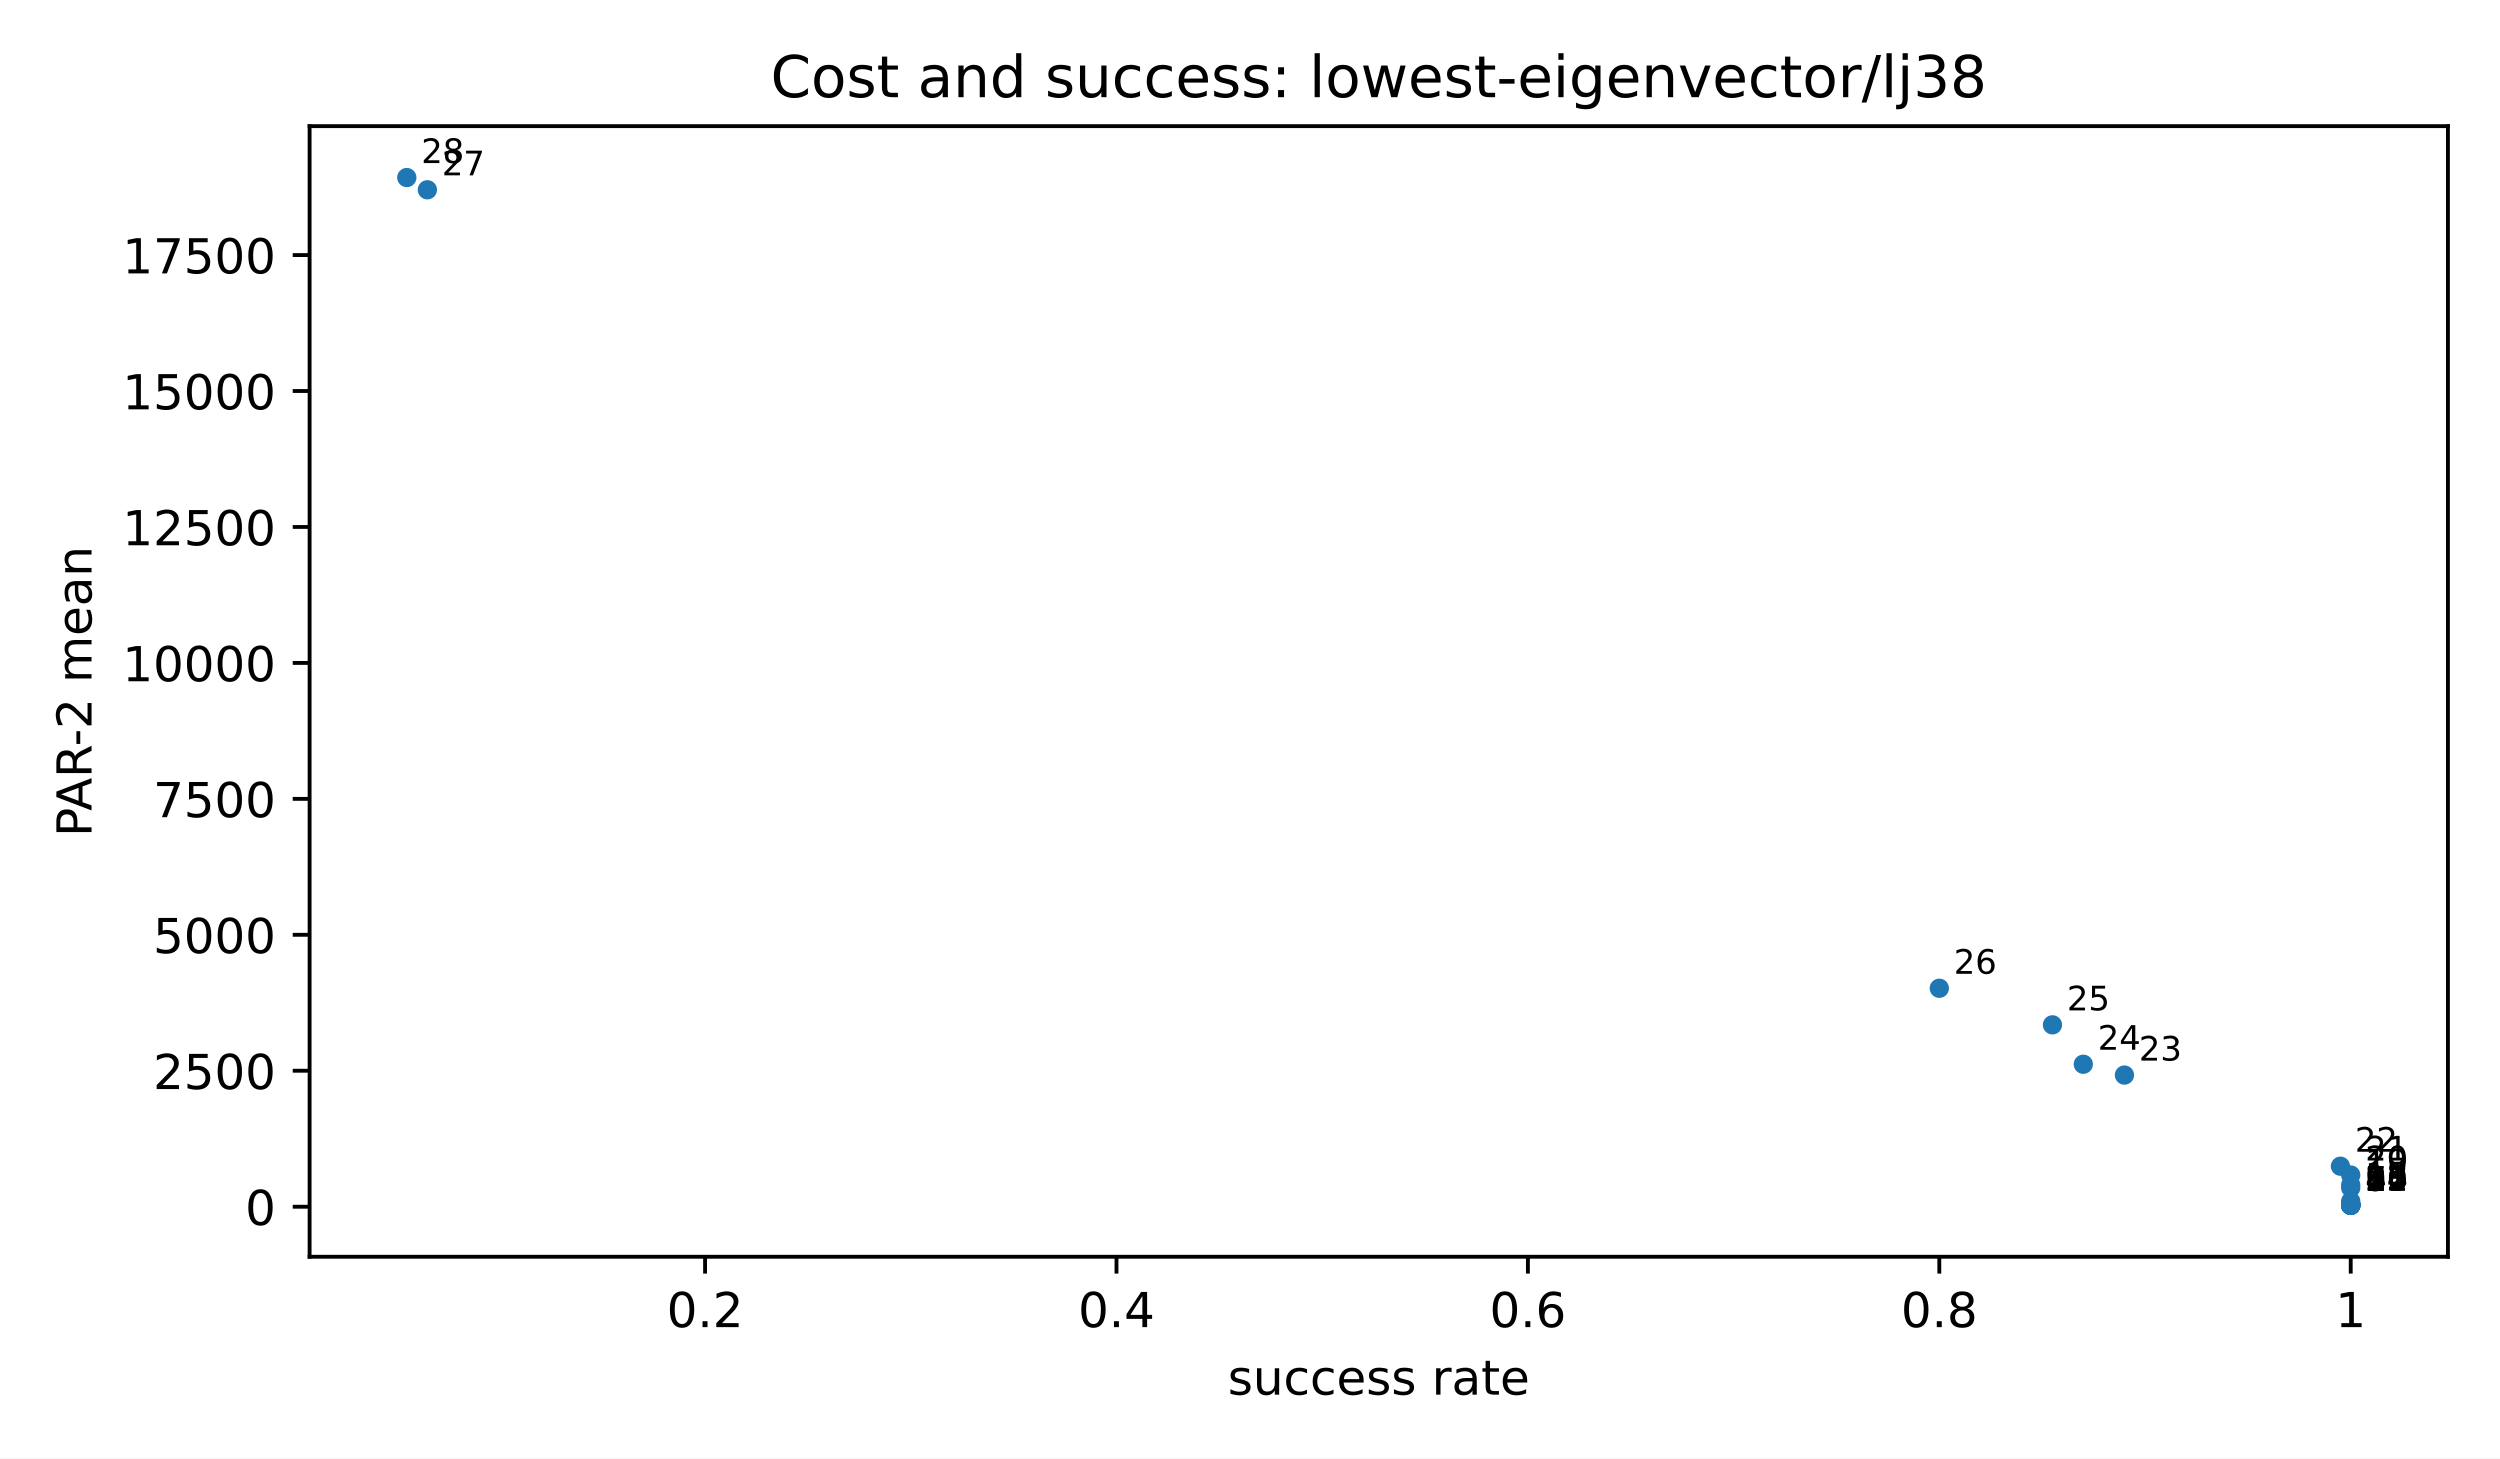
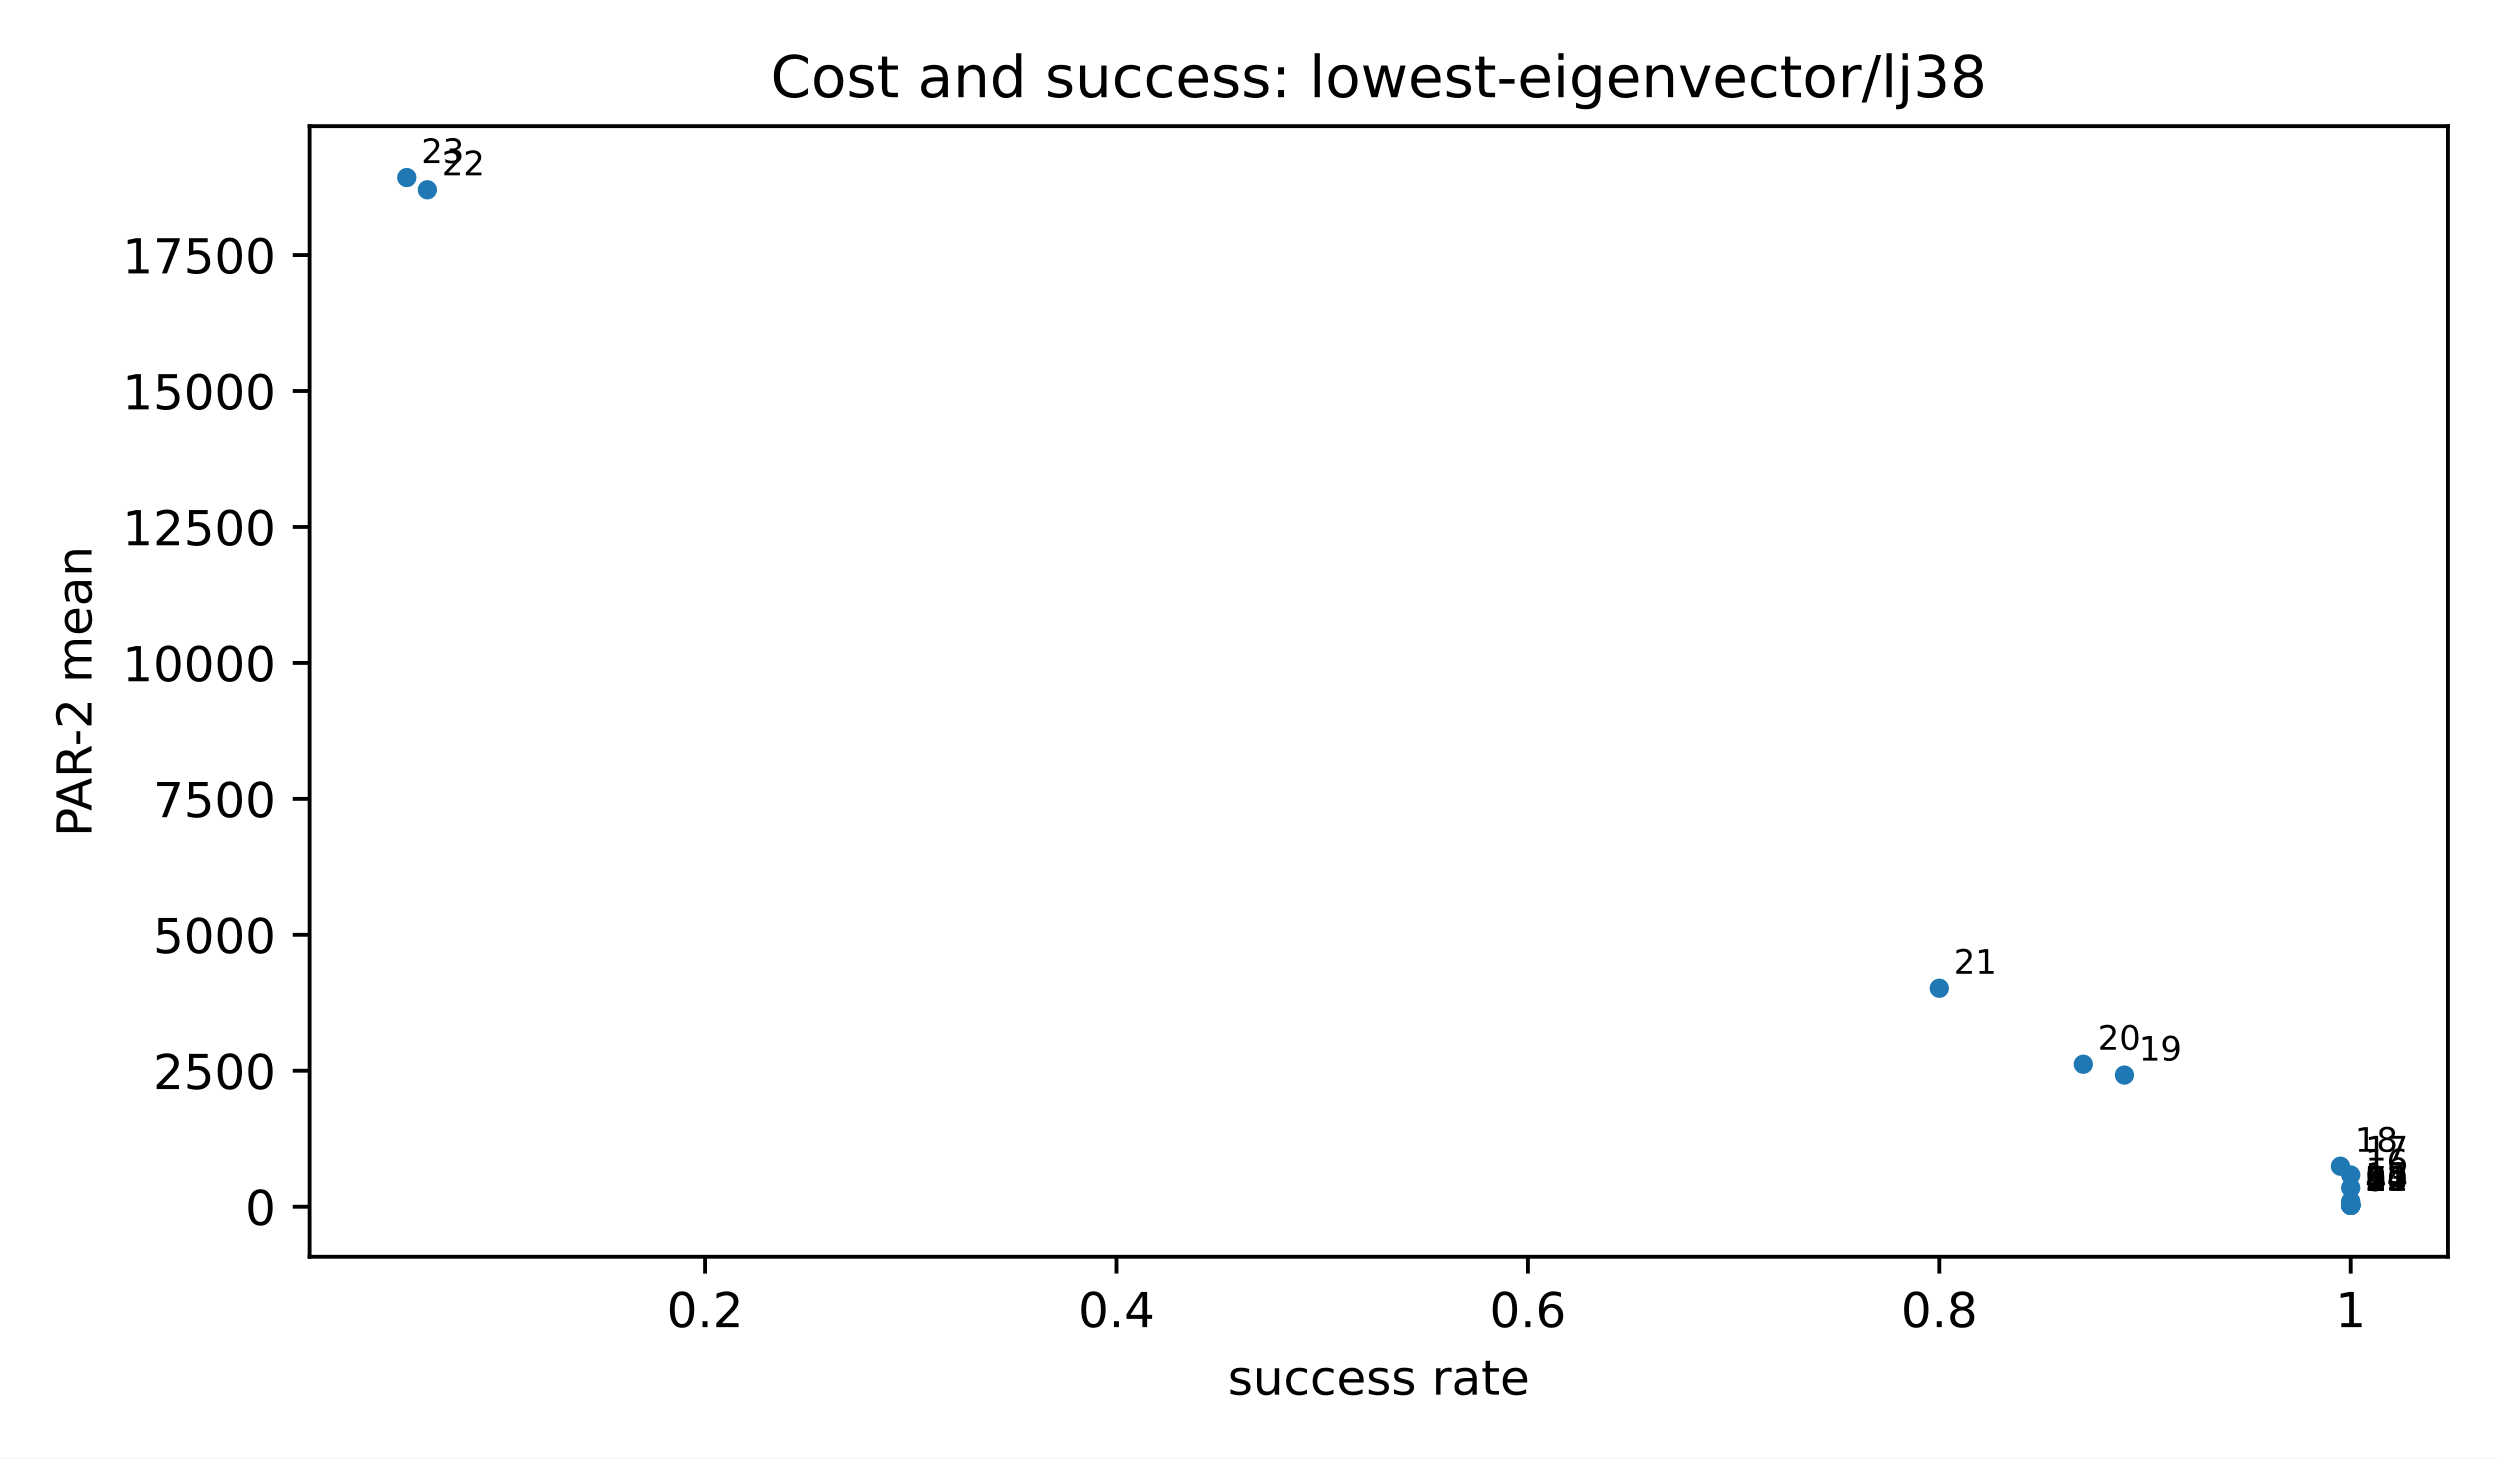
<svg xmlns="http://www.w3.org/2000/svg" xmlns:xlink="http://www.w3.org/1999/xlink" width="518.4pt" height="302.4pt" viewBox="0 0 518.4 302.4" version="1.1">
  <defs>
    <style type="text/css">*{stroke-linejoin: round; stroke-linecap: butt}</style>
  </defs>
  <g id="figure_1">
    <g id="patch_1">
      <path d="M 0 302.4  L 518.4 302.4  L 518.4 0  L 0 0  z " style="fill: #ffffff" />
    </g>
    <g id="axes_1">
      <g id="patch_2">
        <path d="M 64.2 260.6  L 507.6 260.6  L 507.6 26.16  L 64.2 26.16  z " style="fill: #ffffff" />
      </g>
      <g id="PathCollection_1">
        <defs>
          <path id="m2d8934182f" d="M 0 2  C 0.53 2 1.039 1.789 1.414 1.414  C 1.789 1.039 2 0.53 2 0  C 2 -0.53 1.789 -1.039 1.414 -1.414  C 1.039 -1.789 0.53 -2 0 -2  C -0.53 -2 -1.039 -1.789 -1.414 -1.414  C -1.789 -1.039 -2 -0.53 -2 0  C -2 0.53 -1.789 1.039 -1.414 1.414  C -1.039 1.789 -0.53 2 0 2  z " />
        </defs>
        <g clip-path="url(#p3300185fd4)">
          <use xlink:href="#m2d8934182f" x="487.445" y="249.944" style="fill: #1f77b4" />
          <use xlink:href="#m2d8934182f" x="487.445" y="249.928" style="fill: #1f77b4" />
          <use xlink:href="#m2d8934182f" x="487.445" y="249.925" style="fill: #1f77b4" />
          <use xlink:href="#m2d8934182f" x="487.445" y="249.925" style="fill: #1f77b4" />
          <use xlink:href="#m2d8934182f" x="487.445" y="249.925" style="fill: #1f77b4" />
          <use xlink:href="#m2d8934182f" x="487.445" y="249.925" style="fill: #1f77b4" />
          <use xlink:href="#m2d8934182f" x="487.445" y="249.903" style="fill: #1f77b4" />
          <use xlink:href="#m2d8934182f" x="487.445" y="249.903" style="fill: #1f77b4" />
          <use xlink:href="#m2d8934182f" x="487.445" y="249.88" style="fill: #1f77b4" />
          <use xlink:href="#m2d8934182f" x="487.445" y="249.88" style="fill: #1f77b4" />
          <use xlink:href="#m2d8934182f" x="487.445" y="249.88" style="fill: #1f77b4" />
          <use xlink:href="#m2d8934182f" x="487.445" y="249.88" style="fill: #1f77b4" />
          <use xlink:href="#m2d8934182f" x="487.445" y="249.869" style="fill: #1f77b4" />
-           <use xlink:href="#m2d8934182f" x="487.445" y="249.831" style="fill: #1f77b4" />
-           <use xlink:href="#m2d8934182f" x="487.445" y="249.81" style="fill: #1f77b4" />
-           <use xlink:href="#m2d8934182f" x="487.445" y="249.709" style="fill: #1f77b4" />
          <use xlink:href="#m2d8934182f" x="487.445" y="249.688" style="fill: #1f77b4" />
          <use xlink:href="#m2d8934182f" x="487.445" y="249.095" style="fill: #1f77b4" />
          <use xlink:href="#m2d8934182f" x="487.445" y="246.311" style="fill: #1f77b4" />
-           <use xlink:href="#m2d8934182f" x="487.445" y="245.691" style="fill: #1f77b4" />
          <use xlink:href="#m2d8934182f" x="487.445" y="243.648" style="fill: #1f77b4" />
          <use xlink:href="#m2d8934182f" x="485.313" y="241.826" style="fill: #1f77b4" />
          <use xlink:href="#m2d8934182f" x="440.525" y="222.928" style="fill: #1f77b4" />
          <use xlink:href="#m2d8934182f" x="431.994" y="220.681" style="fill: #1f77b4" />
-           <use xlink:href="#m2d8934182f" x="425.596" y="212.513" style="fill: #1f77b4" />
          <use xlink:href="#m2d8934182f" x="402.135" y="204.925" style="fill: #1f77b4" />
          <use xlink:href="#m2d8934182f" x="88.62" y="39.353" style="fill: #1f77b4" />
          <use xlink:href="#m2d8934182f" x="84.355" y="36.816" style="fill: #1f77b4" />
        </g>
      </g>
      <g id="matplotlib.axis_1">
        <g id="xtick_1">
          <g id="line2d_1">
            <defs>
              <path id="m8ea4d47d77" d="M 0 0  L 0 3.5  " style="stroke: #000000; stroke-width: 0.8" />
            </defs>
            <g>
              <use xlink:href="#m8ea4d47d77" x="146.204" y="260.6" style="stroke: #000000; stroke-width: 0.8" />
            </g>
          </g>
          <g id="text_1">
            <text style="font-size: 10px; font-family: 'DejaVu Sans', 'Bitstream Vera Sans', 'Computer Modern Sans Serif', 'Lucida Grande', 'Verdana', 'Geneva', 'Lucid', 'Arial', 'Helvetica', 'Avant Garde', sans-serif; text-anchor: middle" x="146.204" y="275.198" transform="rotate(-0 146.2045 275.1977)">0.2</text>
          </g>
        </g>
        <g id="xtick_2">
          <g id="line2d_2">
            <g>
              <use xlink:href="#m8ea4d47d77" x="231.515" y="260.6" style="stroke: #000000; stroke-width: 0.8" />
            </g>
          </g>
          <g id="text_2">
            <text style="font-size: 10px; font-family: 'DejaVu Sans', 'Bitstream Vera Sans', 'Computer Modern Sans Serif', 'Lucida Grande', 'Verdana', 'Geneva', 'Lucid', 'Arial', 'Helvetica', 'Avant Garde', sans-serif; text-anchor: middle" x="231.515" y="275.198" transform="rotate(-0 231.5147 275.1977)">0.4</text>
          </g>
        </g>
        <g id="xtick_3">
          <g id="line2d_3">
            <g>
              <use xlink:href="#m8ea4d47d77" x="316.825" y="260.6" style="stroke: #000000; stroke-width: 0.8" />
            </g>
          </g>
          <g id="text_3">
            <text style="font-size: 10px; font-family: 'DejaVu Sans', 'Bitstream Vera Sans', 'Computer Modern Sans Serif', 'Lucida Grande', 'Verdana', 'Geneva', 'Lucid', 'Arial', 'Helvetica', 'Avant Garde', sans-serif; text-anchor: middle" x="316.825" y="275.198" transform="rotate(-0 316.825 275.1977)">0.6</text>
          </g>
        </g>
        <g id="xtick_4">
          <g id="line2d_4">
            <g>
              <use xlink:href="#m8ea4d47d77" x="402.135" y="260.6" style="stroke: #000000; stroke-width: 0.8" />
            </g>
          </g>
          <g id="text_4">
            <text style="font-size: 10px; font-family: 'DejaVu Sans', 'Bitstream Vera Sans', 'Computer Modern Sans Serif', 'Lucida Grande', 'Verdana', 'Geneva', 'Lucid', 'Arial', 'Helvetica', 'Avant Garde', sans-serif; text-anchor: middle" x="402.135" y="275.198" transform="rotate(-0 402.1352 275.1977)">0.8</text>
          </g>
        </g>
        <g id="xtick_5">
          <g id="line2d_5">
            <g>
              <use xlink:href="#m8ea4d47d77" x="487.445" y="260.6" style="stroke: #000000; stroke-width: 0.8" />
            </g>
          </g>
          <g id="text_5">
            <text style="font-size: 10px; font-family: 'DejaVu Sans', 'Bitstream Vera Sans', 'Computer Modern Sans Serif', 'Lucida Grande', 'Verdana', 'Geneva', 'Lucid', 'Arial', 'Helvetica', 'Avant Garde', sans-serif; text-anchor: middle" x="487.445" y="275.198" transform="rotate(-0 487.4455 275.1977)">1</text>
          </g>
        </g>
        <g id="text_6">
          <text style="font-size: 10px; font-family: 'DejaVu Sans', 'Bitstream Vera Sans', 'Computer Modern Sans Serif', 'Lucida Grande', 'Verdana', 'Geneva', 'Lucid', 'Arial', 'Helvetica', 'Avant Garde', sans-serif; text-anchor: middle" x="285.9" y="289.198" transform="rotate(-0 285.9 289.1977)">success rate</text>
        </g>
      </g>
      <g id="matplotlib.axis_2">
        <g id="ytick_1">
          <g id="line2d_6">
            <defs>
              <path id="md659df78fa" d="M 0 0  L -3.5 0  " style="stroke: #000000; stroke-width: 0.8" />
            </defs>
            <g>
              <use xlink:href="#md659df78fa" x="64.2" y="250.223" style="stroke: #000000; stroke-width: 0.8" />
            </g>
          </g>
          <g id="text_7">
            <text style="font-size: 10px; font-family: 'DejaVu Sans', 'Bitstream Vera Sans', 'Computer Modern Sans Serif', 'Lucida Grande', 'Verdana', 'Geneva', 'Lucid', 'Arial', 'Helvetica', 'Avant Garde', sans-serif; text-anchor: end" x="57.2" y="254.021" transform="rotate(-0 57.2 254.0215)">0</text>
          </g>
        </g>
        <g id="ytick_2">
          <g id="line2d_7">
            <g>
              <use xlink:href="#md659df78fa" x="64.2" y="222.032" style="stroke: #000000; stroke-width: 0.8" />
            </g>
          </g>
          <g id="text_8">
            <text style="font-size: 10px; font-family: 'DejaVu Sans', 'Bitstream Vera Sans', 'Computer Modern Sans Serif', 'Lucida Grande', 'Verdana', 'Geneva', 'Lucid', 'Arial', 'Helvetica', 'Avant Garde', sans-serif; text-anchor: end" x="57.2" y="225.831" transform="rotate(-0 57.2 225.8313)">2500</text>
          </g>
        </g>
        <g id="ytick_3">
          <g id="line2d_8">
            <g>
              <use xlink:href="#md659df78fa" x="64.2" y="193.842" style="stroke: #000000; stroke-width: 0.8" />
            </g>
          </g>
          <g id="text_9">
            <text style="font-size: 10px; font-family: 'DejaVu Sans', 'Bitstream Vera Sans', 'Computer Modern Sans Serif', 'Lucida Grande', 'Verdana', 'Geneva', 'Lucid', 'Arial', 'Helvetica', 'Avant Garde', sans-serif; text-anchor: end" x="57.2" y="197.641" transform="rotate(-0 57.2 197.6411)">5000</text>
          </g>
        </g>
        <g id="ytick_4">
          <g id="line2d_9">
            <g>
              <use xlink:href="#md659df78fa" x="64.2" y="165.652" style="stroke: #000000; stroke-width: 0.8" />
            </g>
          </g>
          <g id="text_10">
            <text style="font-size: 10px; font-family: 'DejaVu Sans', 'Bitstream Vera Sans', 'Computer Modern Sans Serif', 'Lucida Grande', 'Verdana', 'Geneva', 'Lucid', 'Arial', 'Helvetica', 'Avant Garde', sans-serif; text-anchor: end" x="57.2" y="169.451" transform="rotate(-0 57.2 169.4509)">7500</text>
          </g>
        </g>
        <g id="ytick_5">
          <g id="line2d_10">
            <g>
              <use xlink:href="#md659df78fa" x="64.2" y="137.462" style="stroke: #000000; stroke-width: 0.8" />
            </g>
          </g>
          <g id="text_11">
            <text style="font-size: 10px; font-family: 'DejaVu Sans', 'Bitstream Vera Sans', 'Computer Modern Sans Serif', 'Lucida Grande', 'Verdana', 'Geneva', 'Lucid', 'Arial', 'Helvetica', 'Avant Garde', sans-serif; text-anchor: end" x="57.2" y="141.261" transform="rotate(-0 57.2 141.2607)">10000</text>
          </g>
        </g>
        <g id="ytick_6">
          <g id="line2d_11">
            <g>
              <use xlink:href="#md659df78fa" x="64.2" y="109.272" style="stroke: #000000; stroke-width: 0.8" />
            </g>
          </g>
          <g id="text_12">
            <text style="font-size: 10px; font-family: 'DejaVu Sans', 'Bitstream Vera Sans', 'Computer Modern Sans Serif', 'Lucida Grande', 'Verdana', 'Geneva', 'Lucid', 'Arial', 'Helvetica', 'Avant Garde', sans-serif; text-anchor: end" x="57.2" y="113.07" transform="rotate(-0 57.2 113.0705)">12500</text>
          </g>
        </g>
        <g id="ytick_7">
          <g id="line2d_12">
            <g>
              <use xlink:href="#md659df78fa" x="64.2" y="81.081" style="stroke: #000000; stroke-width: 0.8" />
            </g>
          </g>
          <g id="text_13">
            <text style="font-size: 10px; font-family: 'DejaVu Sans', 'Bitstream Vera Sans', 'Computer Modern Sans Serif', 'Lucida Grande', 'Verdana', 'Geneva', 'Lucid', 'Arial', 'Helvetica', 'Avant Garde', sans-serif; text-anchor: end" x="57.2" y="84.88" transform="rotate(-0 57.2 84.88029)">15000</text>
          </g>
        </g>
        <g id="ytick_8">
          <g id="line2d_13">
            <g>
              <use xlink:href="#md659df78fa" x="64.2" y="52.891" style="stroke: #000000; stroke-width: 0.8" />
            </g>
          </g>
          <g id="text_14">
            <text style="font-size: 10px; font-family: 'DejaVu Sans', 'Bitstream Vera Sans', 'Computer Modern Sans Serif', 'Lucida Grande', 'Verdana', 'Geneva', 'Lucid', 'Arial', 'Helvetica', 'Avant Garde', sans-serif; text-anchor: end" x="57.2" y="56.69" transform="rotate(-0 57.2 56.69009)">17500</text>
          </g>
        </g>
        <g id="text_15">
          <text style="font-size: 10px; font-family: 'DejaVu Sans', 'Bitstream Vera Sans', 'Computer Modern Sans Serif', 'Lucida Grande', 'Verdana', 'Geneva', 'Lucid', 'Arial', 'Helvetica', 'Avant Garde', sans-serif; text-anchor: middle" x="18.985" y="143.38" transform="rotate(-90 18.98516 143.38)">PAR-2 mean</text>
        </g>
      </g>
      <g id="patch_3">
        <path d="M 64.2 260.6  L 64.2 26.16  " style="fill: none; stroke: #000000; stroke-width: 0.8; stroke-linejoin: miter; stroke-linecap: square" />
      </g>
      <g id="patch_4">
        <path d="M 507.6 260.6  L 507.6 26.16  " style="fill: none; stroke: #000000; stroke-width: 0.8; stroke-linejoin: miter; stroke-linecap: square" />
      </g>
      <g id="patch_5">
        <path d="M 64.2 260.6  L 507.6 260.6  " style="fill: none; stroke: #000000; stroke-width: 0.8; stroke-linejoin: miter; stroke-linecap: square" />
      </g>
      <g id="patch_6">
        <path d="M 64.2 26.16  L 507.6 26.16  " style="fill: none; stroke: #000000; stroke-width: 0.8; stroke-linejoin: miter; stroke-linecap: square" />
      </g>
      <g id="text_16">
        <text style="font-size: 7px; font-family: 'DejaVu Sans', 'Bitstream Vera Sans', 'Computer Modern Sans Serif', 'Lucida Grande', 'Verdana', 'Geneva', 'Lucid', 'Arial', 'Helvetica', 'Avant Garde', sans-serif; text-anchor: start" x="490.445" y="246.944" transform="rotate(-0 490.4455 246.9436)">1</text>
      </g>
      <g id="text_17">
        <text style="font-size: 7px; font-family: 'DejaVu Sans', 'Bitstream Vera Sans', 'Computer Modern Sans Serif', 'Lucida Grande', 'Verdana', 'Geneva', 'Lucid', 'Arial', 'Helvetica', 'Avant Garde', sans-serif; text-anchor: start" x="490.445" y="246.928" transform="rotate(-0 490.4455 246.9281)">2</text>
      </g>
      <g id="text_18">
        <text style="font-size: 7px; font-family: 'DejaVu Sans', 'Bitstream Vera Sans', 'Computer Modern Sans Serif', 'Lucida Grande', 'Verdana', 'Geneva', 'Lucid', 'Arial', 'Helvetica', 'Avant Garde', sans-serif; text-anchor: start" x="490.445" y="246.925" transform="rotate(-0 490.4455 246.9251)">3</text>
      </g>
      <g id="text_19">
        <text style="font-size: 7px; font-family: 'DejaVu Sans', 'Bitstream Vera Sans', 'Computer Modern Sans Serif', 'Lucida Grande', 'Verdana', 'Geneva', 'Lucid', 'Arial', 'Helvetica', 'Avant Garde', sans-serif; text-anchor: start" x="490.445" y="246.925" transform="rotate(-0 490.4455 246.9251)">4</text>
      </g>
      <g id="text_20">
        <text style="font-size: 7px; font-family: 'DejaVu Sans', 'Bitstream Vera Sans', 'Computer Modern Sans Serif', 'Lucida Grande', 'Verdana', 'Geneva', 'Lucid', 'Arial', 'Helvetica', 'Avant Garde', sans-serif; text-anchor: start" x="490.445" y="246.925" transform="rotate(-0 490.4455 246.9251)">5</text>
      </g>
      <g id="text_21">
        <text style="font-size: 7px; font-family: 'DejaVu Sans', 'Bitstream Vera Sans', 'Computer Modern Sans Serif', 'Lucida Grande', 'Verdana', 'Geneva', 'Lucid', 'Arial', 'Helvetica', 'Avant Garde', sans-serif; text-anchor: start" x="490.445" y="246.925" transform="rotate(-0 490.4455 246.9251)">6</text>
      </g>
      <g id="text_22">
        <text style="font-size: 7px; font-family: 'DejaVu Sans', 'Bitstream Vera Sans', 'Computer Modern Sans Serif', 'Lucida Grande', 'Verdana', 'Geneva', 'Lucid', 'Arial', 'Helvetica', 'Avant Garde', sans-serif; text-anchor: start" x="490.445" y="246.903" transform="rotate(-0 490.4455 246.9032)">7</text>
      </g>
      <g id="text_23">
        <text style="font-size: 7px; font-family: 'DejaVu Sans', 'Bitstream Vera Sans', 'Computer Modern Sans Serif', 'Lucida Grande', 'Verdana', 'Geneva', 'Lucid', 'Arial', 'Helvetica', 'Avant Garde', sans-serif; text-anchor: start" x="490.445" y="246.903" transform="rotate(-0 490.4455 246.9032)">8</text>
      </g>
      <g id="text_24">
        <text style="font-size: 7px; font-family: 'DejaVu Sans', 'Bitstream Vera Sans', 'Computer Modern Sans Serif', 'Lucida Grande', 'Verdana', 'Geneva', 'Lucid', 'Arial', 'Helvetica', 'Avant Garde', sans-serif; text-anchor: start" x="490.445" y="246.88" transform="rotate(-0 490.4455 246.8804)">9</text>
      </g>
      <g id="text_25">
        <text style="font-size: 7px; font-family: 'DejaVu Sans', 'Bitstream Vera Sans', 'Computer Modern Sans Serif', 'Lucida Grande', 'Verdana', 'Geneva', 'Lucid', 'Arial', 'Helvetica', 'Avant Garde', sans-serif; text-anchor: start" x="490.445" y="246.88" transform="rotate(-0 490.4455 246.8804)">10</text>
      </g>
      <g id="text_26">
        <text style="font-size: 7px; font-family: 'DejaVu Sans', 'Bitstream Vera Sans', 'Computer Modern Sans Serif', 'Lucida Grande', 'Verdana', 'Geneva', 'Lucid', 'Arial', 'Helvetica', 'Avant Garde', sans-serif; text-anchor: start" x="490.445" y="246.88" transform="rotate(-0 490.4455 246.8804)">11</text>
      </g>
      <g id="text_27">
        <text style="font-size: 7px; font-family: 'DejaVu Sans', 'Bitstream Vera Sans', 'Computer Modern Sans Serif', 'Lucida Grande', 'Verdana', 'Geneva', 'Lucid', 'Arial', 'Helvetica', 'Avant Garde', sans-serif; text-anchor: start" x="490.445" y="246.88" transform="rotate(-0 490.4455 246.8804)">12</text>
      </g>
      <g id="text_28">
        <text style="font-size: 7px; font-family: 'DejaVu Sans', 'Bitstream Vera Sans', 'Computer Modern Sans Serif', 'Lucida Grande', 'Verdana', 'Geneva', 'Lucid', 'Arial', 'Helvetica', 'Avant Garde', sans-serif; text-anchor: start" x="490.445" y="246.869" transform="rotate(-0 490.4455 246.8686)">13</text>
      </g>
      <g id="text_29">
-         <text style="font-size: 7px; font-family: 'DejaVu Sans', 'Bitstream Vera Sans', 'Computer Modern Sans Serif', 'Lucida Grande', 'Verdana', 'Geneva', 'Lucid', 'Arial', 'Helvetica', 'Avant Garde', sans-serif; text-anchor: start" x="490.445" y="246.831" transform="rotate(-0 490.4455 246.831)">14</text>
+         <text style="font-size: 7px; font-family: 'DejaVu Sans', 'Bitstream Vera Sans', 'Computer Modern Sans Serif', 'Lucida Grande', 'Verdana', 'Geneva', 'Lucid', 'Arial', 'Helvetica', 'Avant Garde', sans-serif; text-anchor: start" x="490.445" y="246.688" transform="rotate(-0 490.4455 246.688)">14</text>
      </g>
      <g id="text_30">
-         <text style="font-size: 7px; font-family: 'DejaVu Sans', 'Bitstream Vera Sans', 'Computer Modern Sans Serif', 'Lucida Grande', 'Verdana', 'Geneva', 'Lucid', 'Arial', 'Helvetica', 'Avant Garde', sans-serif; text-anchor: start" x="490.445" y="246.81" transform="rotate(-0 490.4455 246.8104)">15</text>
+         <text style="font-size: 7px; font-family: 'DejaVu Sans', 'Bitstream Vera Sans', 'Computer Modern Sans Serif', 'Lucida Grande', 'Verdana', 'Geneva', 'Lucid', 'Arial', 'Helvetica', 'Avant Garde', sans-serif; text-anchor: start" x="490.445" y="246.095" transform="rotate(-0 490.4455 246.0948)">15</text>
      </g>
      <g id="text_31">
-         <text style="font-size: 7px; font-family: 'DejaVu Sans', 'Bitstream Vera Sans', 'Computer Modern Sans Serif', 'Lucida Grande', 'Verdana', 'Geneva', 'Lucid', 'Arial', 'Helvetica', 'Avant Garde', sans-serif; text-anchor: start" x="490.445" y="246.709" transform="rotate(-0 490.4455 246.709)">16</text>
+         <text style="font-size: 7px; font-family: 'DejaVu Sans', 'Bitstream Vera Sans', 'Computer Modern Sans Serif', 'Lucida Grande', 'Verdana', 'Geneva', 'Lucid', 'Arial', 'Helvetica', 'Avant Garde', sans-serif; text-anchor: start" x="490.445" y="243.311" transform="rotate(-0 490.4455 243.3107)">16</text>
      </g>
      <g id="text_32">
-         <text style="font-size: 7px; font-family: 'DejaVu Sans', 'Bitstream Vera Sans', 'Computer Modern Sans Serif', 'Lucida Grande', 'Verdana', 'Geneva', 'Lucid', 'Arial', 'Helvetica', 'Avant Garde', sans-serif; text-anchor: start" x="490.445" y="246.688" transform="rotate(-0 490.4455 246.688)">17</text>
+         <text style="font-size: 7px; font-family: 'DejaVu Sans', 'Bitstream Vera Sans', 'Computer Modern Sans Serif', 'Lucida Grande', 'Verdana', 'Geneva', 'Lucid', 'Arial', 'Helvetica', 'Avant Garde', sans-serif; text-anchor: start" x="490.445" y="240.648" transform="rotate(-0 490.4455 240.6484)">17</text>
      </g>
      <g id="text_33">
-         <text style="font-size: 7px; font-family: 'DejaVu Sans', 'Bitstream Vera Sans', 'Computer Modern Sans Serif', 'Lucida Grande', 'Verdana', 'Geneva', 'Lucid', 'Arial', 'Helvetica', 'Avant Garde', sans-serif; text-anchor: start" x="490.445" y="246.095" transform="rotate(-0 490.4455 246.0948)">18</text>
+         <text style="font-size: 7px; font-family: 'DejaVu Sans', 'Bitstream Vera Sans', 'Computer Modern Sans Serif', 'Lucida Grande', 'Verdana', 'Geneva', 'Lucid', 'Arial', 'Helvetica', 'Avant Garde', sans-serif; text-anchor: start" x="488.313" y="238.826" transform="rotate(-0 488.3127 238.8258)">18</text>
      </g>
      <g id="text_34">
-         <text style="font-size: 7px; font-family: 'DejaVu Sans', 'Bitstream Vera Sans', 'Computer Modern Sans Serif', 'Lucida Grande', 'Verdana', 'Geneva', 'Lucid', 'Arial', 'Helvetica', 'Avant Garde', sans-serif; text-anchor: start" x="490.445" y="243.311" transform="rotate(-0 490.4455 243.3107)">19</text>
+         <text style="font-size: 7px; font-family: 'DejaVu Sans', 'Bitstream Vera Sans', 'Computer Modern Sans Serif', 'Lucida Grande', 'Verdana', 'Geneva', 'Lucid', 'Arial', 'Helvetica', 'Avant Garde', sans-serif; text-anchor: start" x="443.525" y="219.928" transform="rotate(-0 443.5248 219.9277)">19</text>
      </g>
      <g id="text_35">
-         <text style="font-size: 7px; font-family: 'DejaVu Sans', 'Bitstream Vera Sans', 'Computer Modern Sans Serif', 'Lucida Grande', 'Verdana', 'Geneva', 'Lucid', 'Arial', 'Helvetica', 'Avant Garde', sans-serif; text-anchor: start" x="490.445" y="242.691" transform="rotate(-0 490.4455 242.6911)">20</text>
+         <text style="font-size: 7px; font-family: 'DejaVu Sans', 'Bitstream Vera Sans', 'Computer Modern Sans Serif', 'Lucida Grande', 'Verdana', 'Geneva', 'Lucid', 'Arial', 'Helvetica', 'Avant Garde', sans-serif; text-anchor: start" x="434.994" y="217.681" transform="rotate(-0 434.9938 217.6812)">20</text>
      </g>
      <g id="text_36">
-         <text style="font-size: 7px; font-family: 'DejaVu Sans', 'Bitstream Vera Sans', 'Computer Modern Sans Serif', 'Lucida Grande', 'Verdana', 'Geneva', 'Lucid', 'Arial', 'Helvetica', 'Avant Garde', sans-serif; text-anchor: start" x="490.445" y="240.648" transform="rotate(-0 490.4455 240.6484)">21</text>
+         <text style="font-size: 7px; font-family: 'DejaVu Sans', 'Bitstream Vera Sans', 'Computer Modern Sans Serif', 'Lucida Grande', 'Verdana', 'Geneva', 'Lucid', 'Arial', 'Helvetica', 'Avant Garde', sans-serif; text-anchor: start" x="405.135" y="201.925" transform="rotate(-0 405.1352 201.9251)">21</text>
      </g>
      <g id="text_37">
-         <text style="font-size: 7px; font-family: 'DejaVu Sans', 'Bitstream Vera Sans', 'Computer Modern Sans Serif', 'Lucida Grande', 'Verdana', 'Geneva', 'Lucid', 'Arial', 'Helvetica', 'Avant Garde', sans-serif; text-anchor: start" x="488.313" y="238.826" transform="rotate(-0 488.3127 238.8258)">22</text>
+         <text style="font-size: 7px; font-family: 'DejaVu Sans', 'Bitstream Vera Sans', 'Computer Modern Sans Serif', 'Lucida Grande', 'Verdana', 'Geneva', 'Lucid', 'Arial', 'Helvetica', 'Avant Garde', sans-serif; text-anchor: start" x="91.62" y="36.353" transform="rotate(-0 91.62006 36.3528)">22</text>
      </g>
      <g id="text_38">
-         <text style="font-size: 7px; font-family: 'DejaVu Sans', 'Bitstream Vera Sans', 'Computer Modern Sans Serif', 'Lucida Grande', 'Verdana', 'Geneva', 'Lucid', 'Arial', 'Helvetica', 'Avant Garde', sans-serif; text-anchor: start" x="443.525" y="219.928" transform="rotate(-0 443.5248 219.9277)">23</text>
+         <text style="font-size: 7px; font-family: 'DejaVu Sans', 'Bitstream Vera Sans', 'Computer Modern Sans Serif', 'Lucida Grande', 'Verdana', 'Geneva', 'Lucid', 'Arial', 'Helvetica', 'Avant Garde', sans-serif; text-anchor: start" x="87.355" y="33.816" transform="rotate(-0 87.35455 33.81636)">23</text>
      </g>
      <g id="text_39">
-         <text style="font-size: 7px; font-family: 'DejaVu Sans', 'Bitstream Vera Sans', 'Computer Modern Sans Serif', 'Lucida Grande', 'Verdana', 'Geneva', 'Lucid', 'Arial', 'Helvetica', 'Avant Garde', sans-serif; text-anchor: start" x="434.994" y="217.681" transform="rotate(-0 434.9938 217.6812)">24</text>
-       </g>
-       <g id="text_40">
-         <text style="font-size: 7px; font-family: 'DejaVu Sans', 'Bitstream Vera Sans', 'Computer Modern Sans Serif', 'Lucida Grande', 'Verdana', 'Geneva', 'Lucid', 'Arial', 'Helvetica', 'Avant Garde', sans-serif; text-anchor: start" x="428.596" y="209.513" transform="rotate(-0 428.5955 209.5133)">25</text>
-       </g>
-       <g id="text_41">
-         <text style="font-size: 7px; font-family: 'DejaVu Sans', 'Bitstream Vera Sans', 'Computer Modern Sans Serif', 'Lucida Grande', 'Verdana', 'Geneva', 'Lucid', 'Arial', 'Helvetica', 'Avant Garde', sans-serif; text-anchor: start" x="405.135" y="201.925" transform="rotate(-0 405.1352 201.9251)">26</text>
-       </g>
-       <g id="text_42">
-         <text style="font-size: 7px; font-family: 'DejaVu Sans', 'Bitstream Vera Sans', 'Computer Modern Sans Serif', 'Lucida Grande', 'Verdana', 'Geneva', 'Lucid', 'Arial', 'Helvetica', 'Avant Garde', sans-serif; text-anchor: start" x="91.62" y="36.353" transform="rotate(-0 91.62006 36.3528)">27</text>
-       </g>
-       <g id="text_43">
-         <text style="font-size: 7px; font-family: 'DejaVu Sans', 'Bitstream Vera Sans', 'Computer Modern Sans Serif', 'Lucida Grande', 'Verdana', 'Geneva', 'Lucid', 'Arial', 'Helvetica', 'Avant Garde', sans-serif; text-anchor: start" x="87.355" y="33.816" transform="rotate(-0 87.35455 33.81636)">28</text>
-       </g>
-       <g id="text_44">
        <text style="font-size: 12px; font-family: 'DejaVu Sans', 'Bitstream Vera Sans', 'Computer Modern Sans Serif', 'Lucida Grande', 'Verdana', 'Geneva', 'Lucid', 'Arial', 'Helvetica', 'Avant Garde', sans-serif; text-anchor: middle" x="285.9" y="20.16" transform="rotate(-0 285.9 20.16)">Cost and success: lowest-eigenvector/lj38</text>
      </g>
    </g>
  </g>
  <defs>
    <clipPath id="p3300185fd4">
      <rect x="64.2" y="26.16" width="443.4" height="234.44" />
    </clipPath>
  </defs>
</svg>
